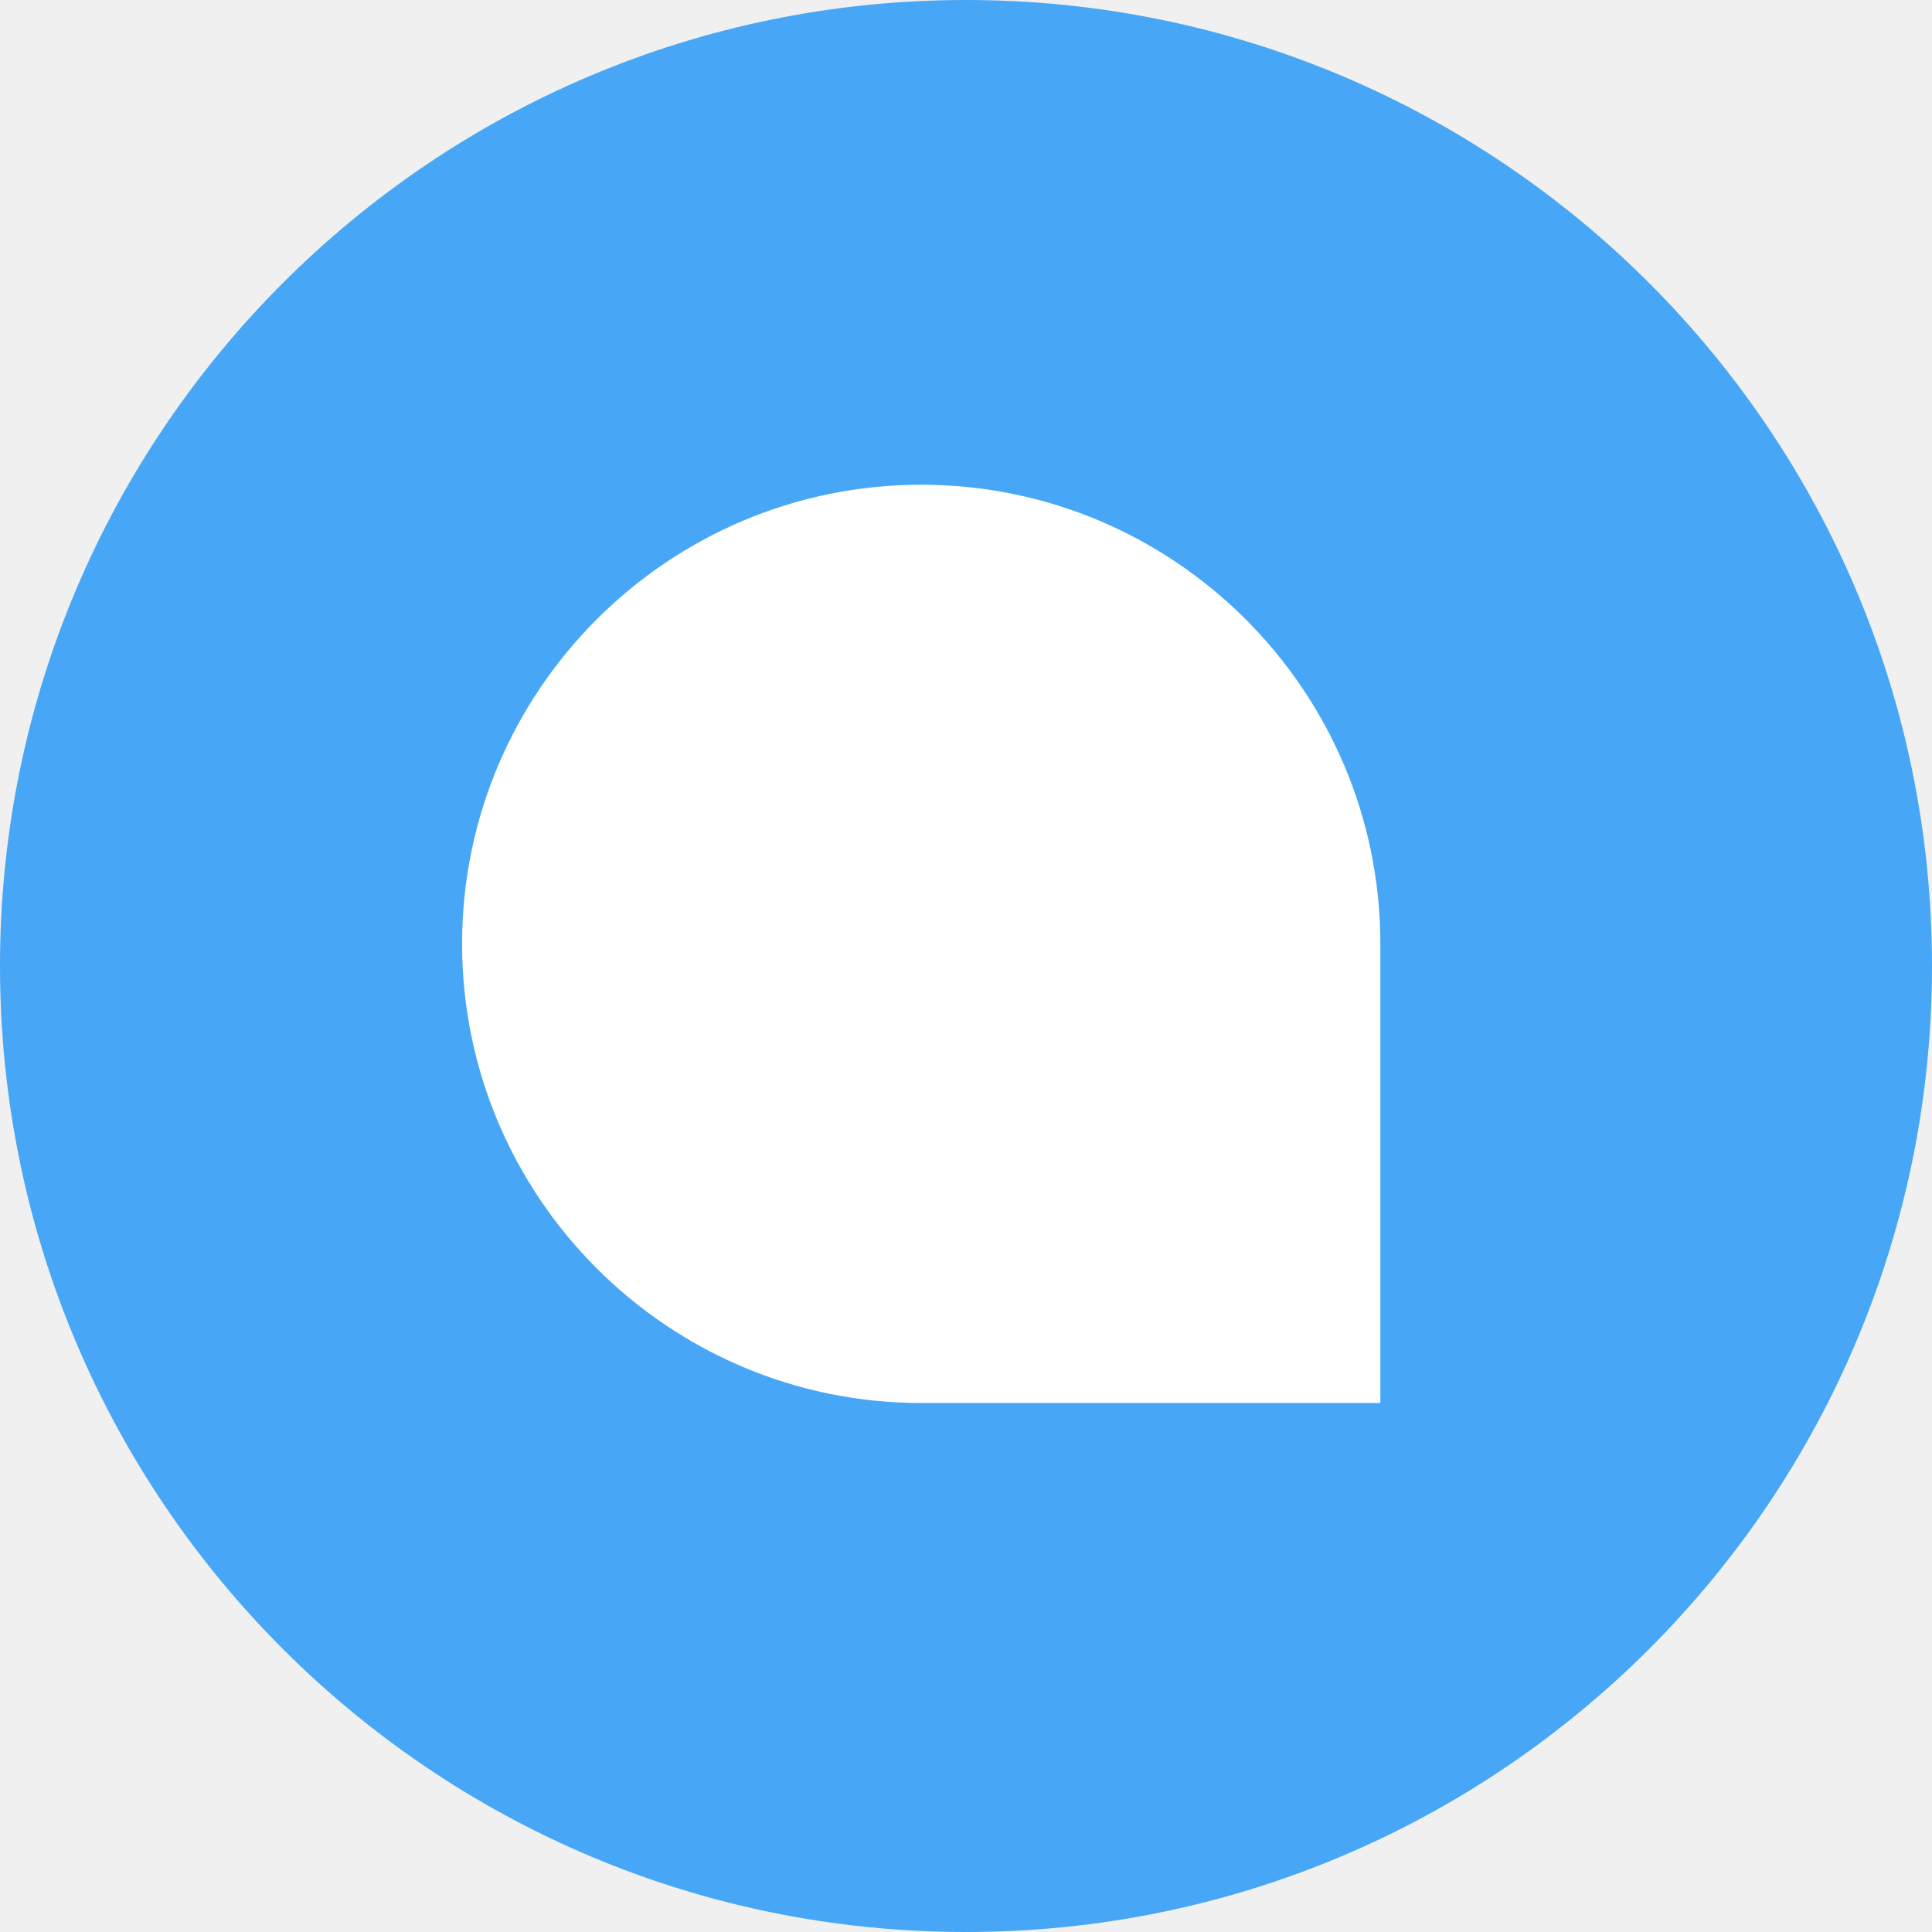
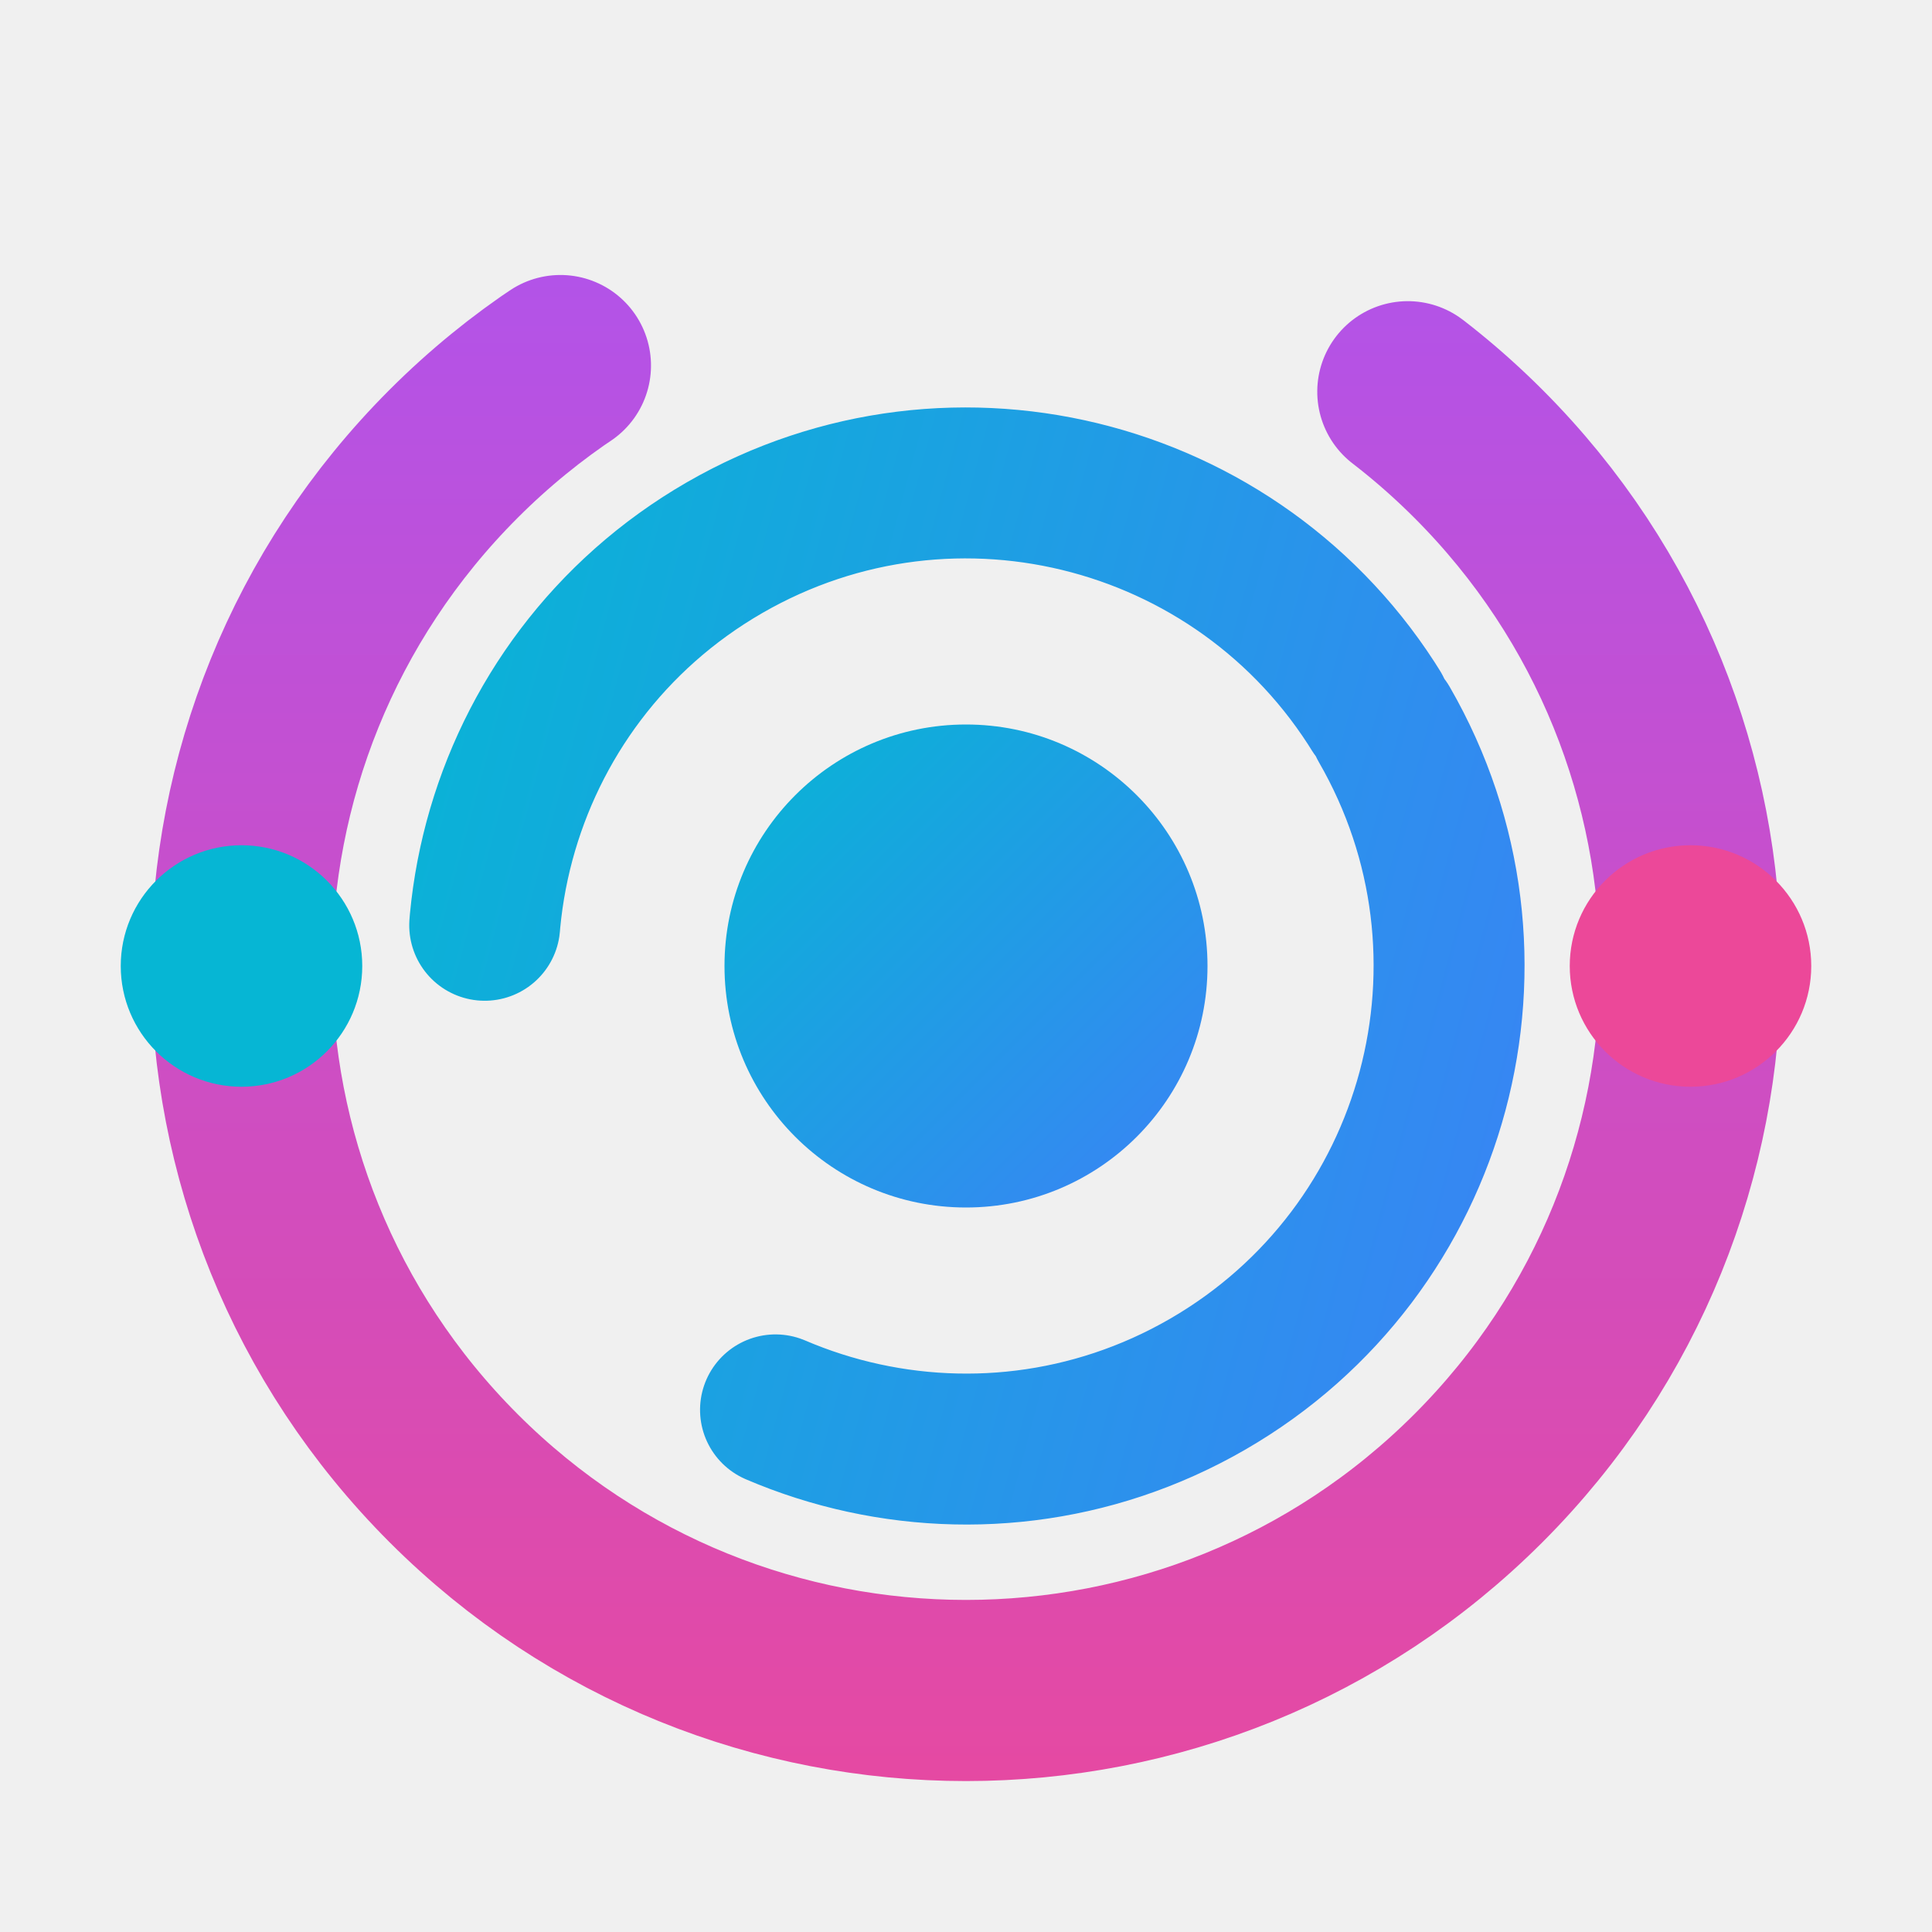
- <svg xmlns="http://www.w3.org/2000/svg" width="512px" height="512px" viewBox="0 0 512 512" version="1.1">
-   <g id="Logo" stroke="none" stroke-width="1" fill="none" fill-rule="evenodd">
-     <g id="woot-log" fill-rule="nonzero">
-       <circle id="Oval" fill="#47A7F6" cx="256" cy="256" r="256" />
-       <path d="M362.808,368.808 L244.123,368.808 C178.699,368.808 125.457,315.562 125.457,250.122 C125.457,184.703 178.699,131.457 244.124,131.457 C309.565,131.457 362.808,184.703 362.808,250.122 L362.808,368.808 Z" id="Fill-1" stroke="#FFFFFF" stroke-width="6" fill="#FFFFFF" />
-     </g>
-   </g>
+ <svg xmlns="http://www.w3.org/2000/svg" viewBox="0 0 64 64" fill="none">
+   <defs>
+     <linearGradient id="node-grad" x1="0%" y1="0%" x2="100%" y2="100%">
+       <stop offset="0%" stop-color="#06b6d4" />
+       <stop offset="100%" stop-color="#3b82f6" />
+     </linearGradient>
+     <linearGradient id="ring-grad" x1="100%" y1="100%" x2="0%" y2="0%">
+       <stop offset="0%" stop-color="#ec4899" />
+       <stop offset="100%" stop-color="#a855f7" />
+     </linearGradient>
+   </defs>
+   <circle cx="32" cy="32" r="24" stroke="url(#ring-grad)" stroke-width="6" stroke-linecap="round" stroke-dasharray="80 30" transform="rotate(45 32 32)" />
+   <circle cx="32" cy="32" r="16" stroke="url(#node-grad)" stroke-width="5" stroke-linecap="round" stroke-dasharray="40 20" transform="rotate(-30 32 32)" />
+   <circle cx="32" cy="32" r="8" fill="url(#node-grad)" />
+   <circle cx="56" cy="32" r="4" fill="#ec4899" />
+   <circle cx="8" cy="32" r="4" fill="#06b6d4" />
</svg>
